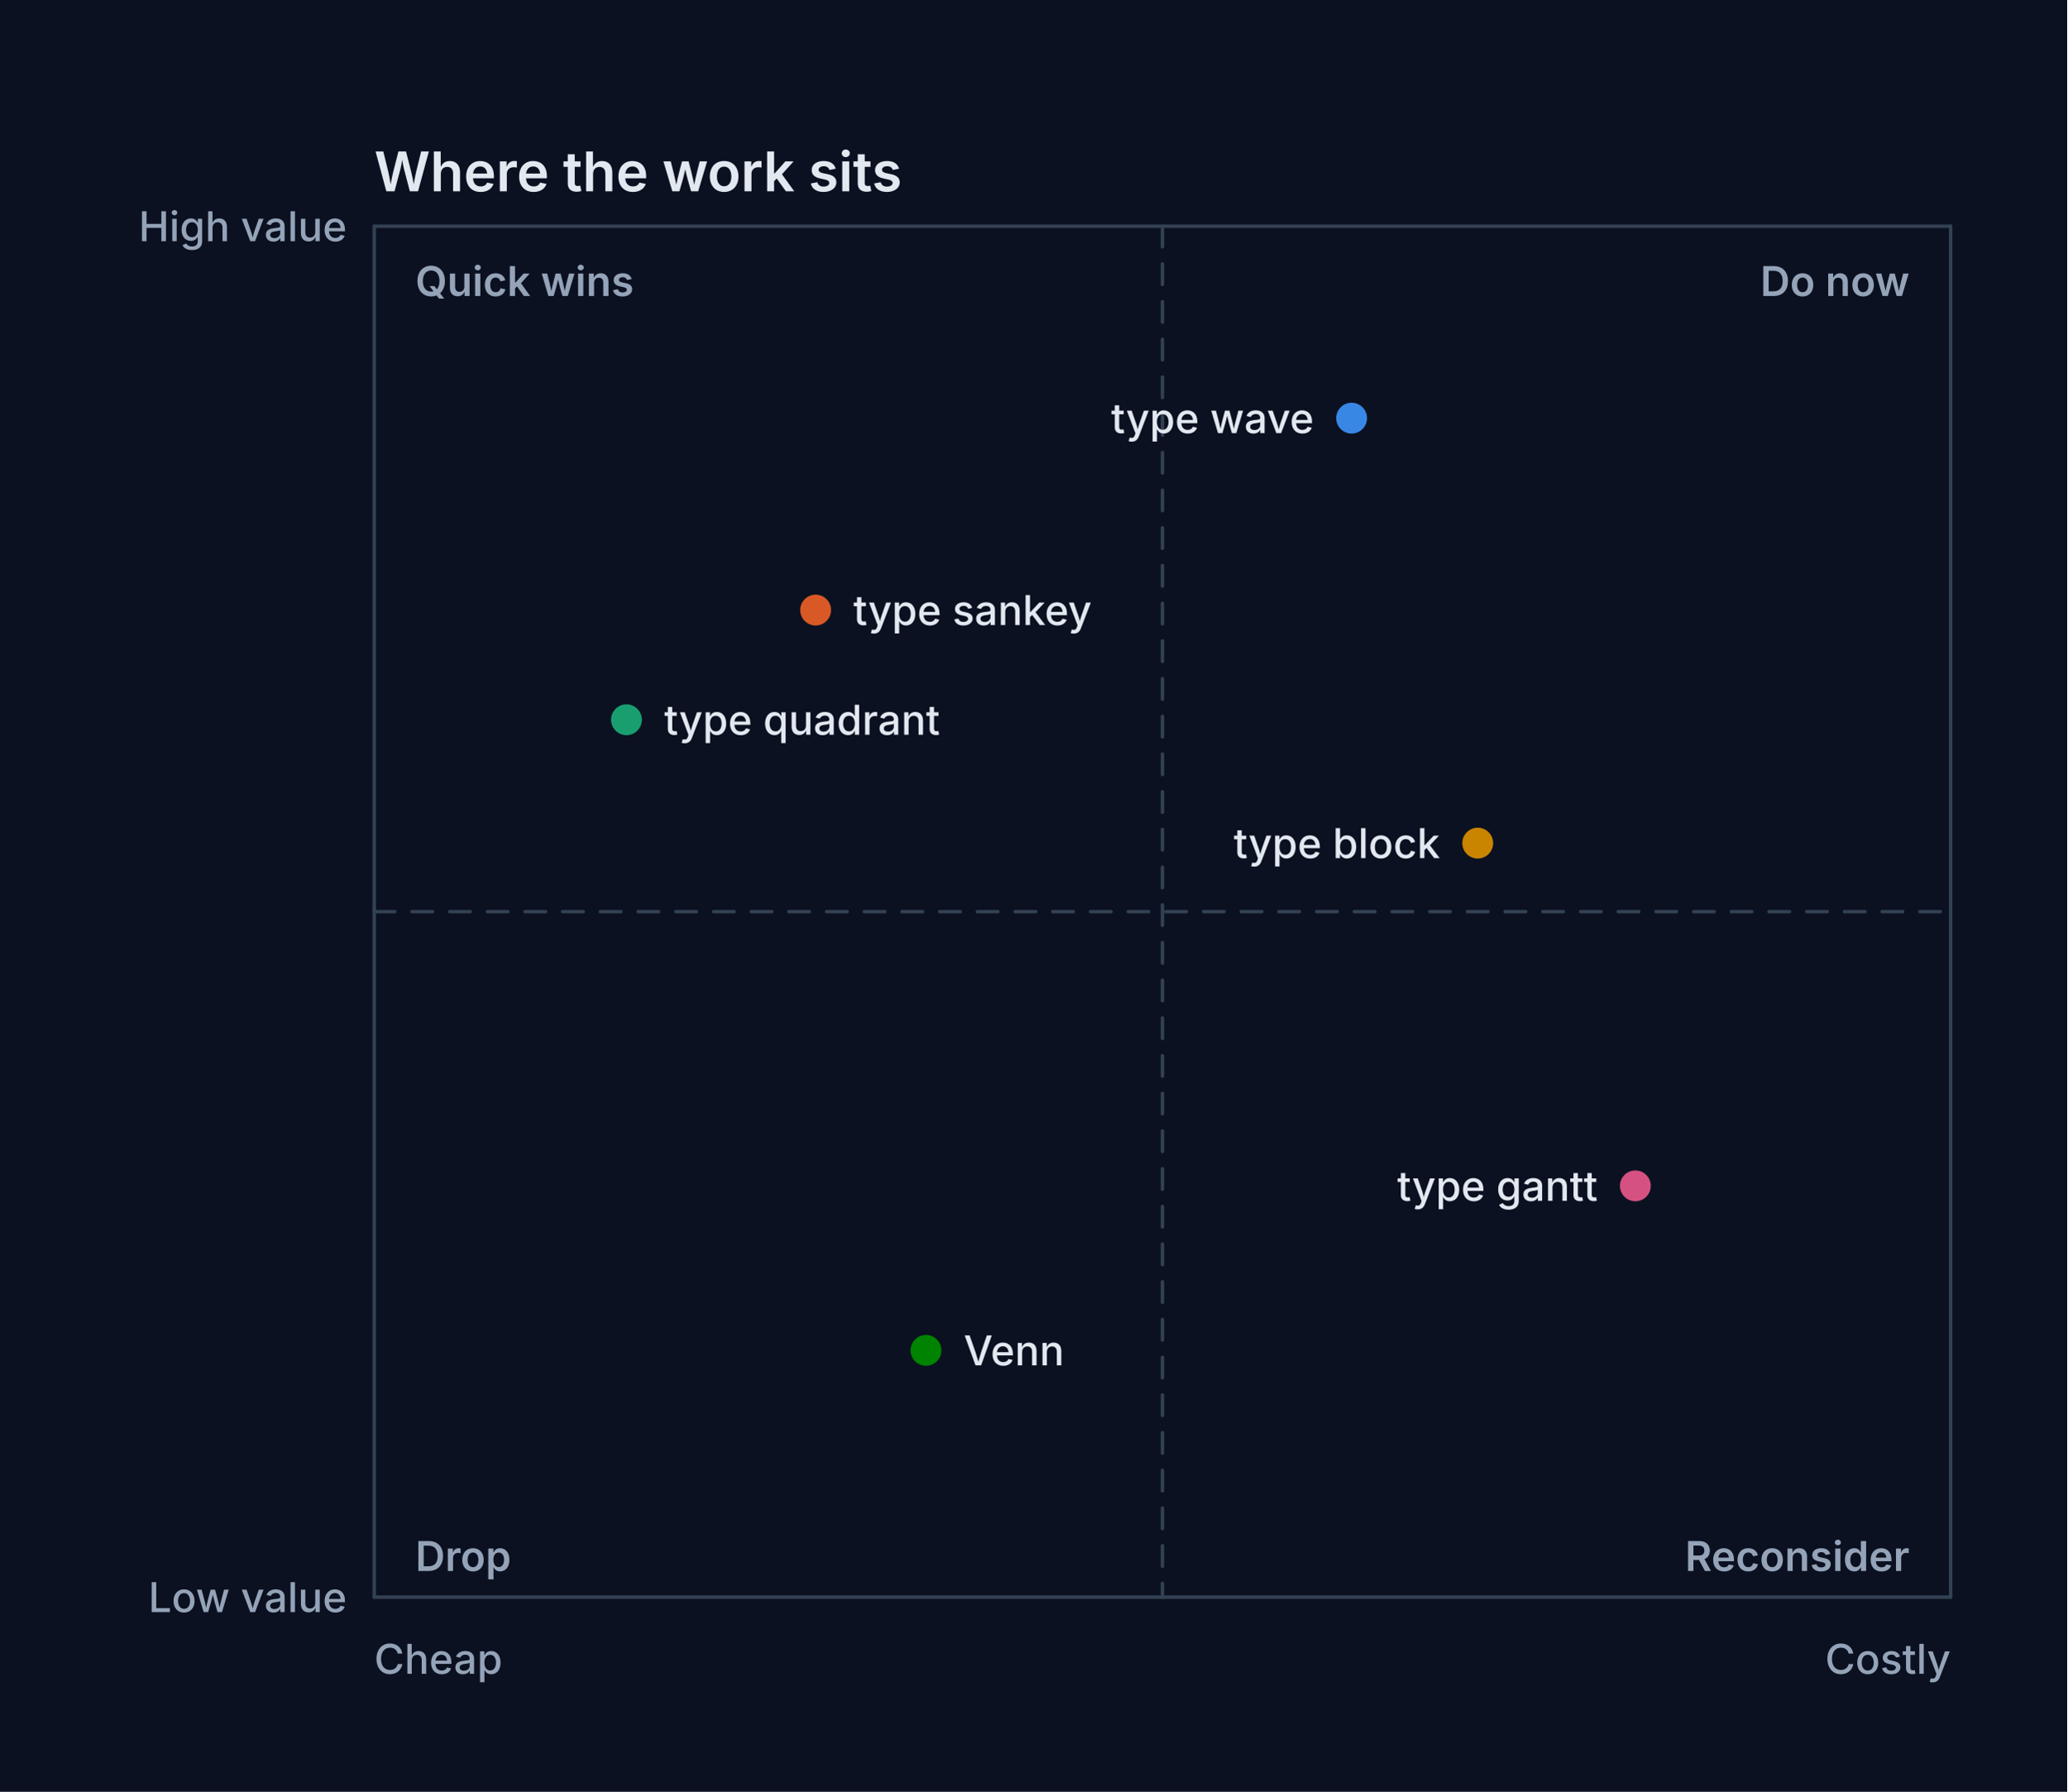
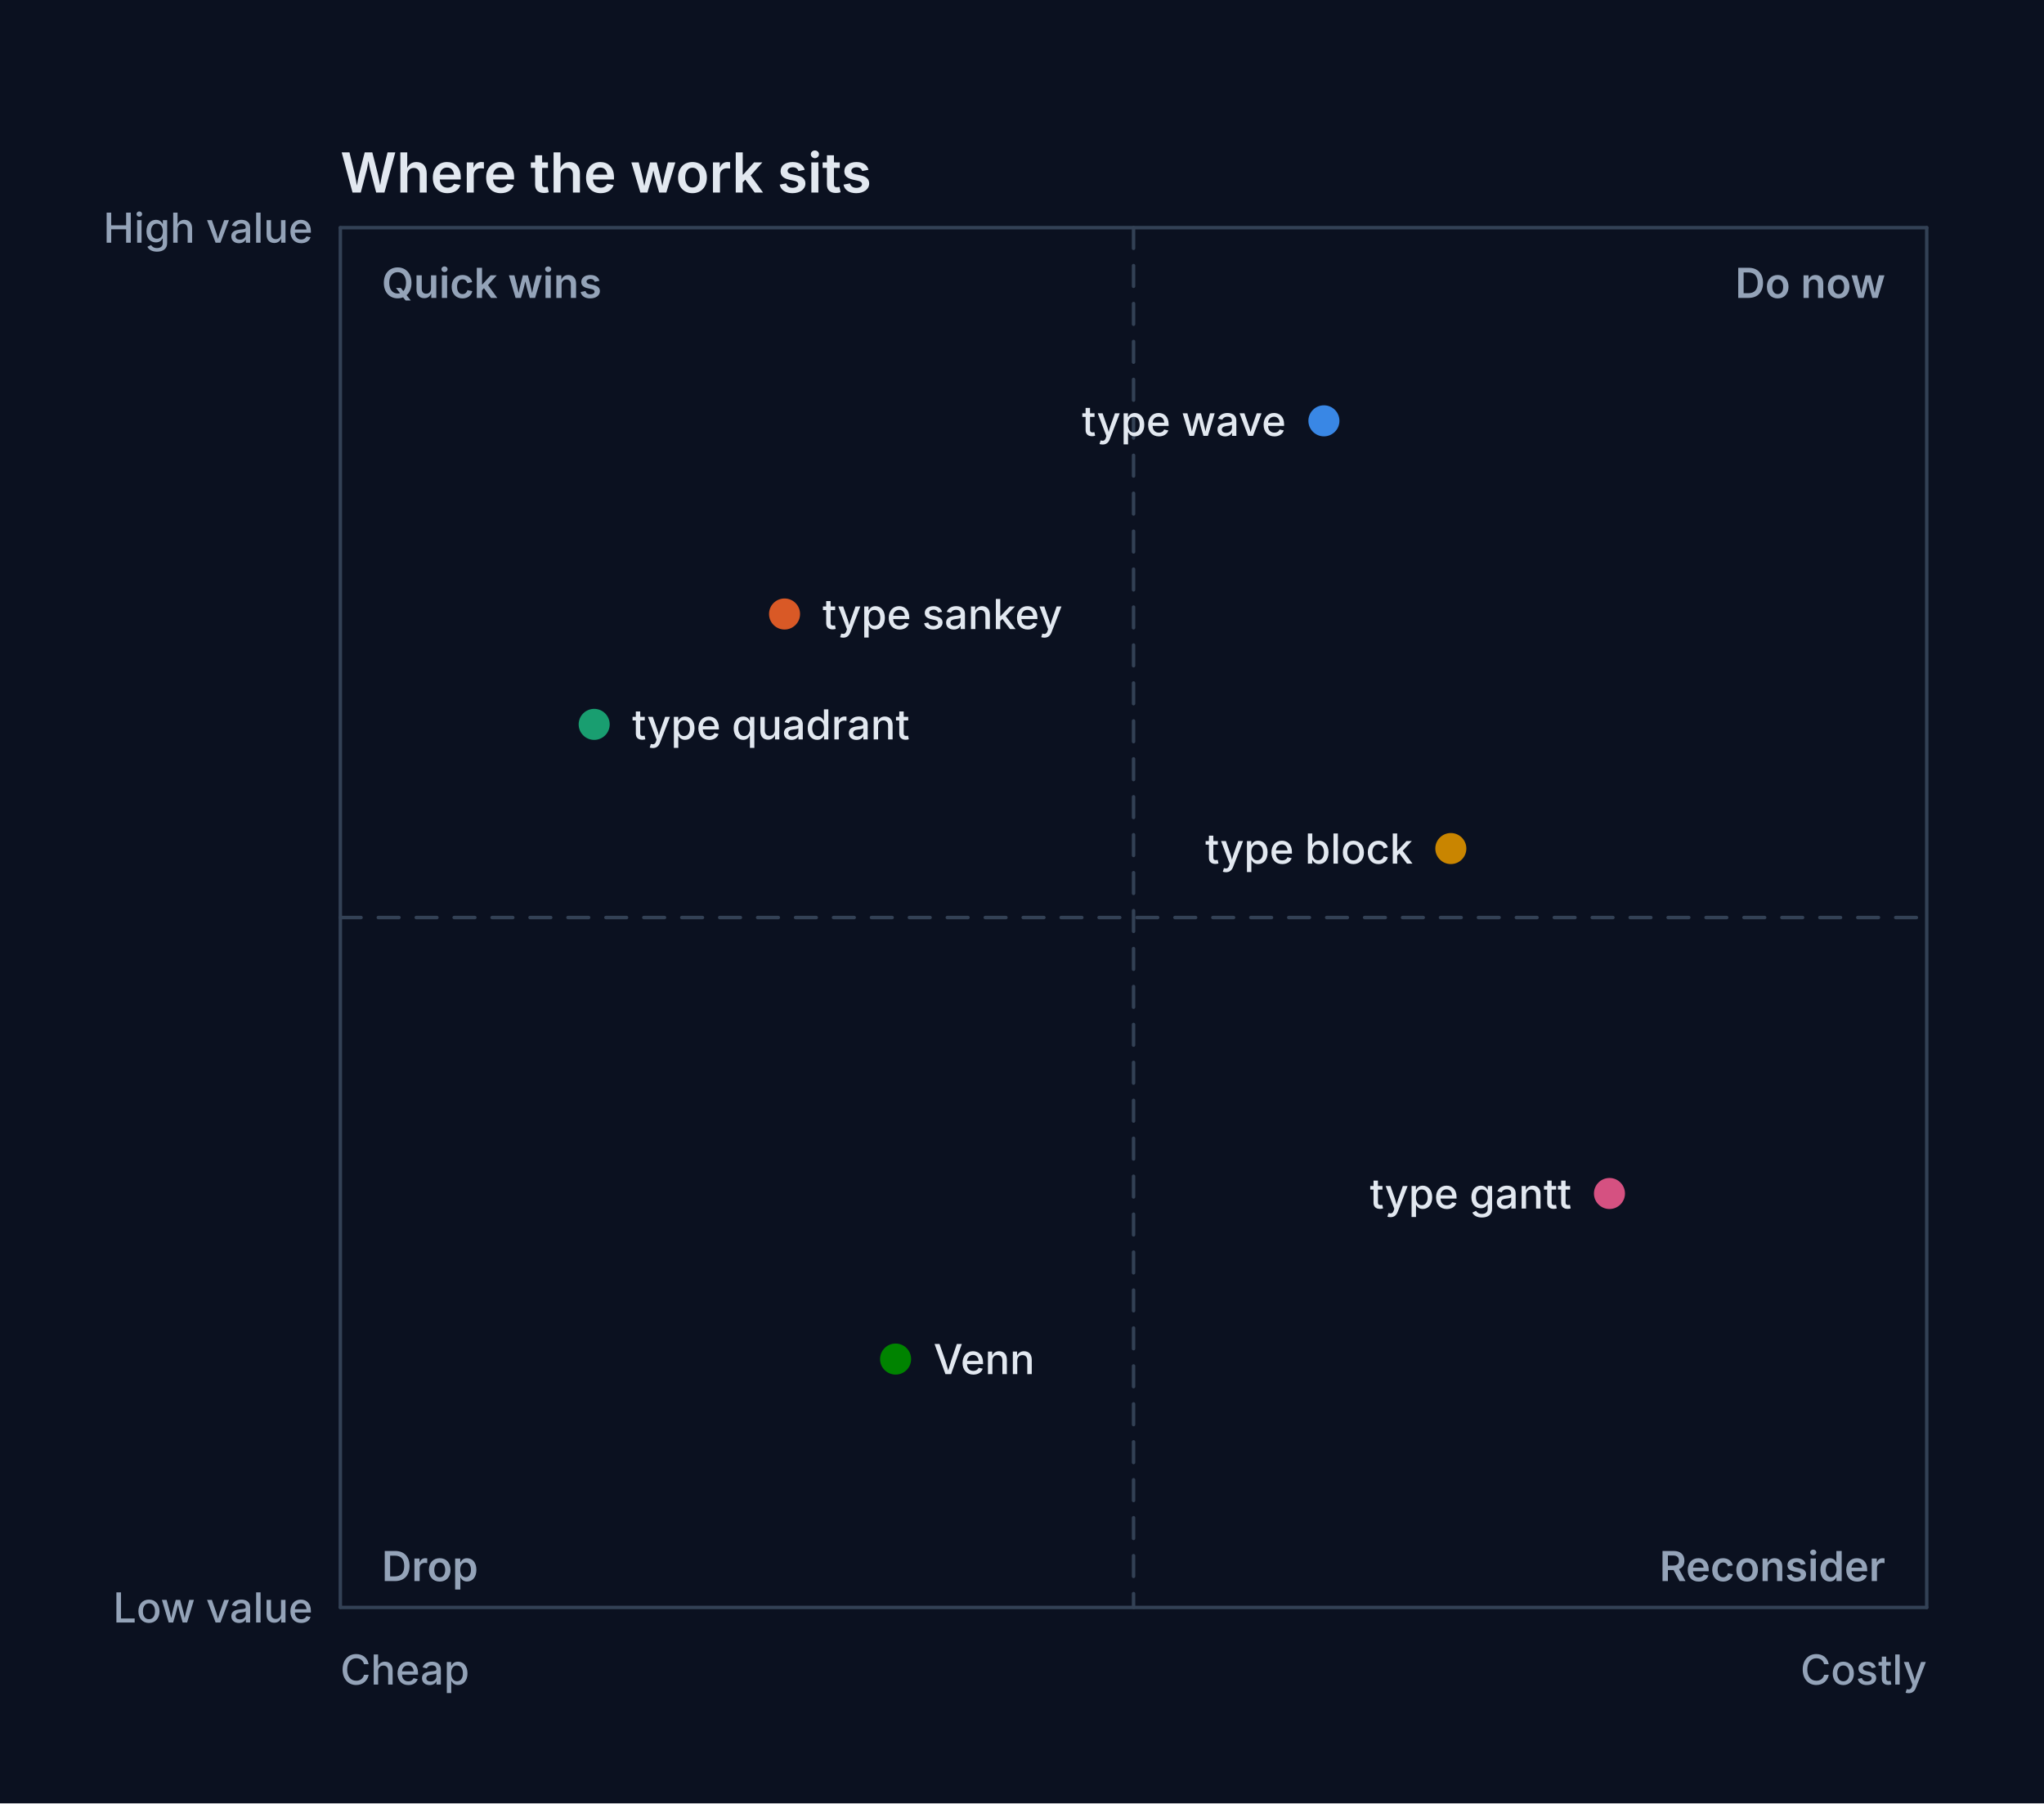
- <svg xmlns="http://www.w3.org/2000/svg" width="603.2" height="522.8" viewBox="0 0 603.2 522.8">
-   <rect x="0" y="0" width="603.2" height="522.8" fill="#0b1120" />
-   <g transform="translate(109.2,34)">
+ <svg xmlns="http://www.w3.org/2000/svg" width="592.69" height="522.8" viewBox="0 0 592.69 522.8">
+   <rect x="0" y="0" width="592.69" height="522.8" fill="#0b1120" />
+   <g transform="translate(98.69,34)">
    <line x1="0" y1="32" x2="460" y2="32" stroke="#334155" stroke-width="1" stroke-linecap="round" />
    <line x1="460" y1="32" x2="460" y2="432" stroke="#334155" stroke-width="1" stroke-linecap="round" />
    <line x1="460" y1="432" x2="0" y2="432" stroke="#334155" stroke-width="1" stroke-linecap="round" />
    <line x1="0" y1="432" x2="0" y2="32" stroke="#334155" stroke-width="1" stroke-linecap="round" />
    <line x1="230" y1="32" x2="230" y2="432" stroke="#334155" stroke-width="1" stroke-linecap="round" stroke-dasharray="6 5" />
    <line x1="0" y1="232" x2="460" y2="232" stroke="#334155" stroke-width="1" stroke-linecap="round" stroke-dasharray="6 5" />
    <ellipse cx="285.2" cy="88" rx="5.5" ry="5.5" fill="#3987e5" stroke="#0b1120" stroke-width="2" />
    <ellipse cx="128.8" cy="144" rx="5.5" ry="5.5" fill="#d95926" stroke="#0b1120" stroke-width="2" />
    <ellipse cx="73.6" cy="176" rx="5.5" ry="5.5" fill="#199e70" stroke="#0b1120" stroke-width="2" />
    <ellipse cx="322" cy="212" rx="5.5" ry="5.5" fill="#c98500" stroke="#0b1120" stroke-width="2" />
    <ellipse cx="368" cy="312" rx="5.5" ry="5.5" fill="#d55181" stroke="#0b1120" stroke-width="2" />
    <ellipse cx="161" cy="360" rx="5.5" ry="5.5" fill="#008300" stroke="#0b1120" stroke-width="2" />
    <text x="0" y="16" text-anchor="start" dominant-baseline="central" font-family="Inter, ui-sans-serif, system-ui, sans-serif" font-size="16" font-weight="600" fill="#e2e8f0">Where the work sits</text>
    <text x="448" y="48" text-anchor="end" dominant-baseline="central" font-family="Inter, ui-sans-serif, system-ui, sans-serif" font-size="12" font-weight="600" fill="#94a3b8">Do now</text>
    <text x="12" y="48" text-anchor="start" dominant-baseline="central" font-family="Inter, ui-sans-serif, system-ui, sans-serif" font-size="12" font-weight="600" fill="#94a3b8">Quick wins</text>
    <text x="12" y="420" text-anchor="start" dominant-baseline="central" font-family="Inter, ui-sans-serif, system-ui, sans-serif" font-size="12" font-weight="600" fill="#94a3b8">Drop</text>
    <text x="448" y="420" text-anchor="end" dominant-baseline="central" font-family="Inter, ui-sans-serif, system-ui, sans-serif" font-size="12" font-weight="600" fill="#94a3b8">Reconsider</text>
    <text x="0" y="450" text-anchor="start" dominant-baseline="central" font-family="Inter, ui-sans-serif, system-ui, sans-serif" font-size="12" font-weight="500" fill="#94a3b8">Cheap</text>
    <text x="460" y="450" text-anchor="end" dominant-baseline="central" font-family="Inter, ui-sans-serif, system-ui, sans-serif" font-size="12" font-weight="500" fill="#94a3b8">Costly</text>
    <text x="-8" y="432" text-anchor="end" dominant-baseline="central" font-family="Inter, ui-sans-serif, system-ui, sans-serif" font-size="12" font-weight="500" fill="#94a3b8">Low value</text>
    <text x="-8" y="32" text-anchor="end" dominant-baseline="central" font-family="Inter, ui-sans-serif, system-ui, sans-serif" font-size="12" font-weight="500" fill="#94a3b8">High value</text>
    <text x="274.2" y="88" text-anchor="end" dominant-baseline="central" font-family="Inter, ui-sans-serif, system-ui, sans-serif" font-size="12" font-weight="500" fill="#e2e8f0">type wave</text>
    <text x="139.8" y="144" text-anchor="start" dominant-baseline="central" font-family="Inter, ui-sans-serif, system-ui, sans-serif" font-size="12" font-weight="500" fill="#e2e8f0">type sankey</text>
    <text x="84.6" y="176" text-anchor="start" dominant-baseline="central" font-family="Inter, ui-sans-serif, system-ui, sans-serif" font-size="12" font-weight="500" fill="#e2e8f0">type quadrant</text>
    <text x="311" y="212" text-anchor="end" dominant-baseline="central" font-family="Inter, ui-sans-serif, system-ui, sans-serif" font-size="12" font-weight="500" fill="#e2e8f0">type block</text>
    <text x="357" y="312" text-anchor="end" dominant-baseline="central" font-family="Inter, ui-sans-serif, system-ui, sans-serif" font-size="12" font-weight="500" fill="#e2e8f0">type gantt</text>
    <text x="172" y="360" text-anchor="start" dominant-baseline="central" font-family="Inter, ui-sans-serif, system-ui, sans-serif" font-size="12" font-weight="500" fill="#e2e8f0">Venn</text>
  </g>
</svg>
